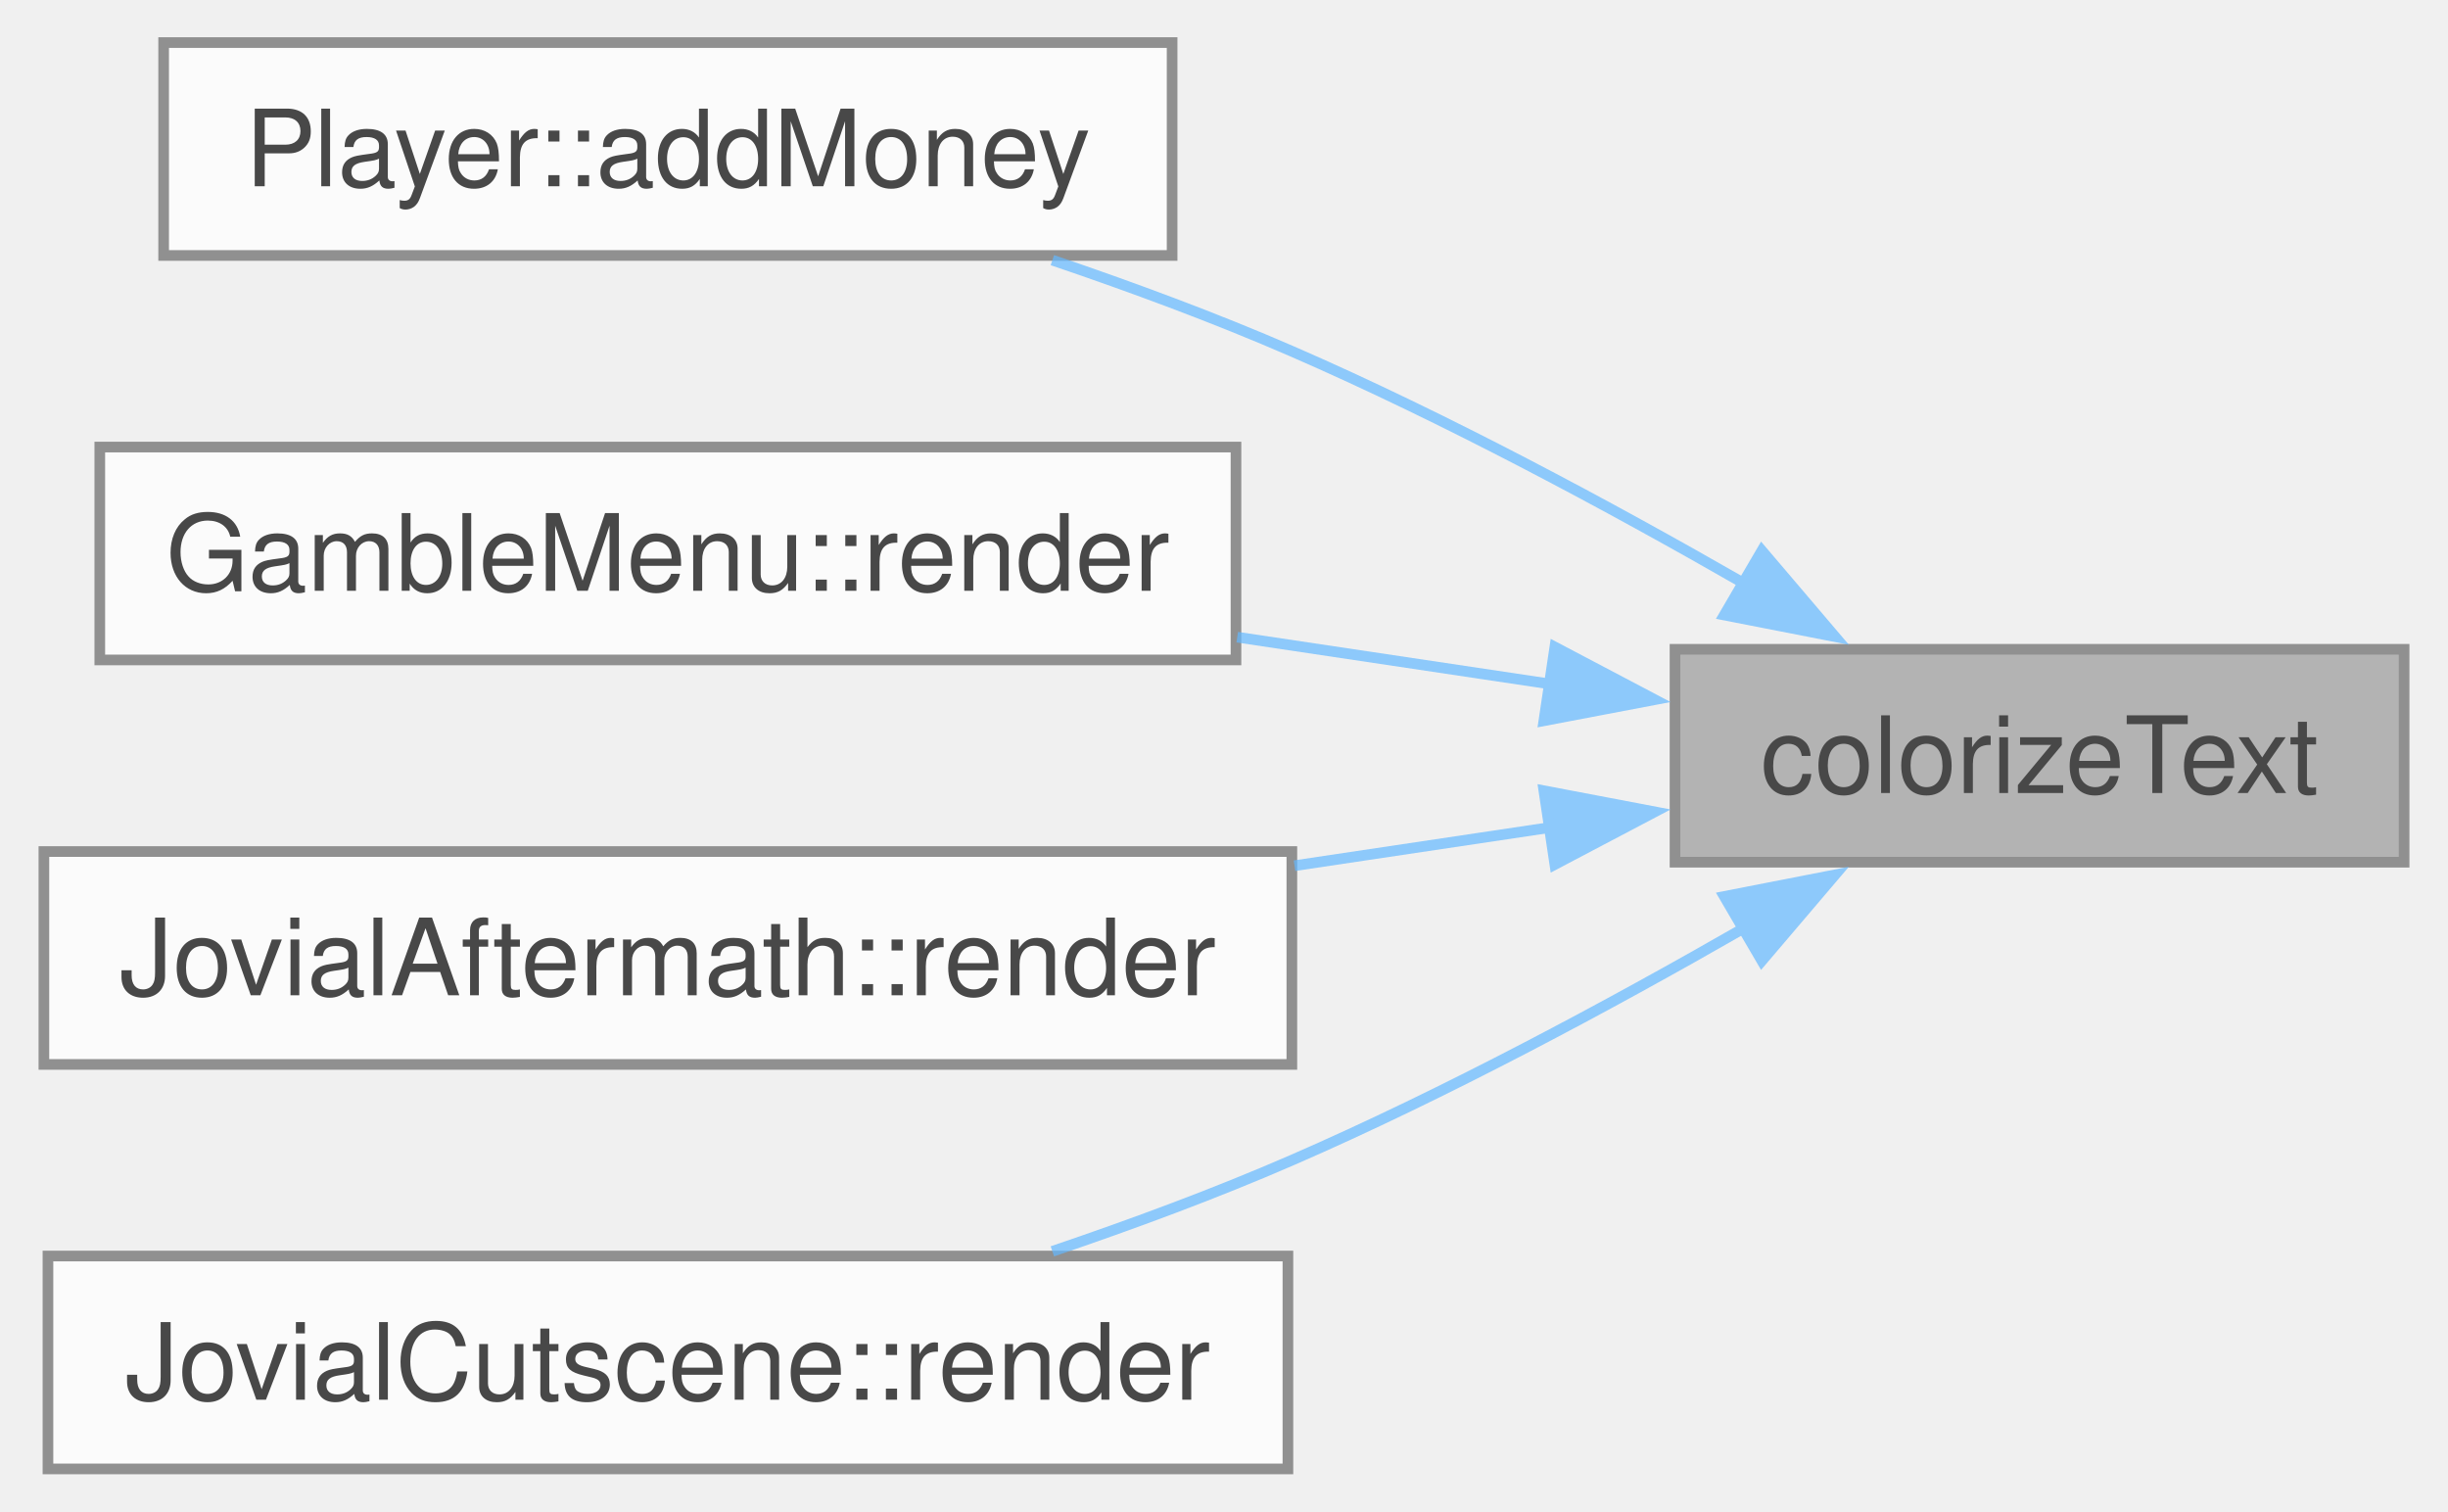
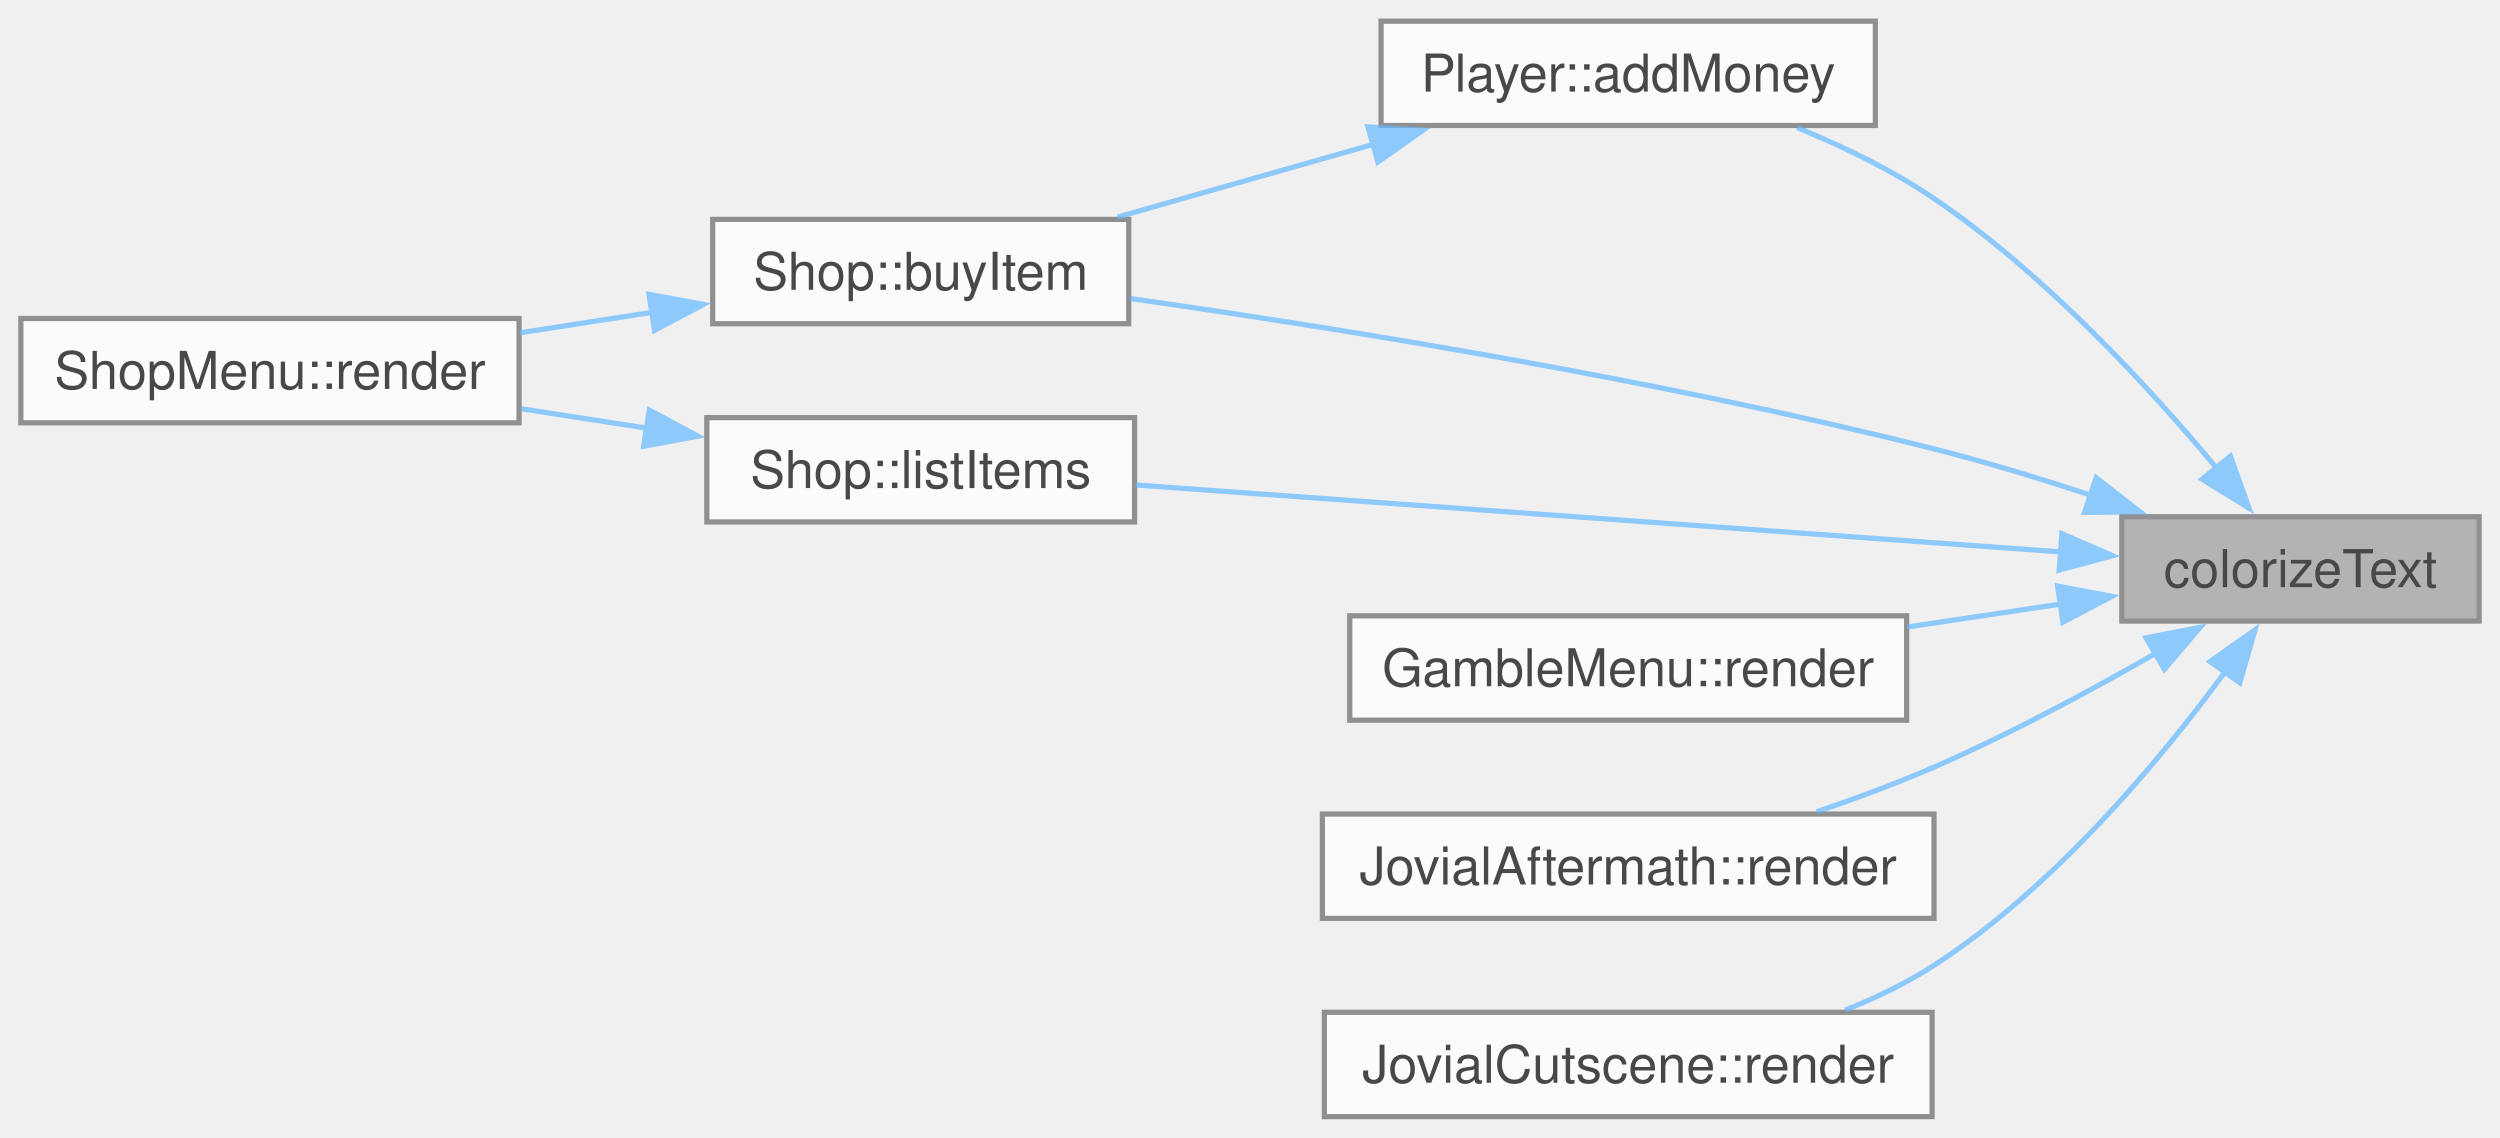
- <svg xmlns="http://www.w3.org/2000/svg" xmlns:xlink="http://www.w3.org/1999/xlink" width="230pt" height="142pt" viewBox="0.00 0.00 229.75 142.00">
+ <svg xmlns="http://www.w3.org/2000/svg" xmlns:xlink="http://www.w3.org/1999/xlink" width="479pt" height="218pt" viewBox="0.00 0.00 479.25 218.00">
  <svg id="main" version="1.1" xml:space="preserve">
    <style type="text/css">
.node, .edge {opacity: 0.7;}
.node.selected, .edge.selected {opacity: 1;}
.edge:hover path { stroke: red; }
.edge:hover polygon { stroke: red; fill: red; }
</style>
    <svg id="graph" class="graph">
-       <g id="graph0" class="graph" transform="scale(1 1) rotate(0) translate(4 138)">
+       <g id="graph0" class="graph" transform="scale(1 1) rotate(0) translate(4 214)">
        <g id="Node000001" class="node">
          <g id="a_Node000001">
            <a xlink:title="Colors text.">
-               <polygon fill="#999999" stroke="#666666" points="221.75,-77 153.25,-77 153.25,-57 221.75,-57 221.75,-77" />
-               <text text-anchor="middle" x="187.5" y="-63.5" font-family="Helvetica,sans-Serif" font-size="10.00">colorizeText</text>
+               <polygon fill="#999999" stroke="#666666" points="471.25,-115 402.75,-115 402.75,-95 471.25,-95 471.25,-115" />
+               <text text-anchor="middle" x="437" y="-101.5" font-family="Helvetica,sans-Serif" font-size="10.00">colorizeText</text>
            </a>
          </g>
        </g>
        <g id="Node000002" class="node">
          <g id="a_Node000002">
            <a xlink:href="class_player.html#a86ad66429e7bf8ef4640bac1d0f3476f" target="_top" xlink:title=" ">
-               <polygon fill="white" stroke="#666666" points="106,-134 11.25,-134 11.25,-114 106,-114 106,-134" />
-               <text text-anchor="middle" x="58.62" y="-120.5" font-family="Helvetica,sans-Serif" font-size="10.00">Player::addMoney</text>
+               <polygon fill="white" stroke="#666666" points="355.5,-210 260.75,-210 260.75,-190 355.5,-190 355.5,-210" />
+               <text text-anchor="middle" x="308.12" y="-196.5" font-family="Helvetica,sans-Serif" font-size="10.00">Player::addMoney</text>
            </a>
          </g>
        </g>
        <g id="edge1_Node000001_Node000002" class="edge">
          <g id="a_edge1_Node000001_Node000002">
            <a xlink:title=" ">
-               <path fill="none" stroke="#63b8ff" d="M159.73,-83.19C147.11,-90.43 131.69,-98.72 117.25,-105 110.1,-108.11 102.27,-111.01 94.75,-113.56" />
-               <polygon fill="#63b8ff" stroke="#63b8ff" points="161.41,-86.26 168.28,-78.19 157.88,-80.22 161.41,-86.26" />
+               <path fill="none" stroke="#63b8ff" d="M420.96,-124.27C407.97,-139.89 387.99,-161.59 366.75,-176 358.77,-181.42 349.37,-185.97 340.51,-189.6" />
+               <polygon fill="#63b8ff" stroke="#63b8ff" points="423.57,-126.61 427.14,-116.63 418.13,-122.2 423.57,-126.61" />
            </a>
          </g>
        </g>
        <g id="Node000003" class="node">
          <g id="a_Node000003">
-             <a xlink:href="class_gamble_menu.html#a16377eb3720ba932d95c302ff8212372" target="_top" xlink:title=" ">
-               <polygon fill="white" stroke="#666666" points="112,-96 5.25,-96 5.25,-76 112,-76 112,-96" />
-               <text text-anchor="middle" x="58.62" y="-82.5" font-family="Helvetica,sans-Serif" font-size="10.00">GambleMenu::render</text>
+             <a xlink:href="class_shop.html#a6c1a27422ecdd1a5248f156f1355632b" target="_top" xlink:title="Buy an item from the shop.">
+               <polygon fill="white" stroke="#666666" points="212.38,-172 132.62,-172 132.62,-152 212.38,-152 212.38,-172" />
+               <text text-anchor="middle" x="172.5" y="-158.5" font-family="Helvetica,sans-Serif" font-size="10.00">Shop::buyItem</text>
            </a>
          </g>
        </g>
-         <g id="edge2_Node000001_Node000003" class="edge">
-           <g id="a_edge2_Node000001_Node000003">
+         <g id="edge4_Node000001_Node000003" class="edge">
+           <g id="a_edge4_Node000001_Node000003">
            <a xlink:title=" ">
-               <path fill="none" stroke="#63b8ff" d="M141.58,-73.73C132.05,-75.15 121.91,-76.67 112.12,-78.14" />
-               <polygon fill="#63b8ff" stroke="#63b8ff" points="141.96,-77.21 151.34,-72.27 140.93,-70.29 141.96,-77.21" />
+               <path fill="none" stroke="#63b8ff" d="M396.98,-119.07C387.19,-122.29 376.66,-125.5 366.75,-128 314.07,-141.31 252.02,-151.23 212.72,-156.82" />
+               <polygon fill="#63b8ff" stroke="#63b8ff" points="397.85,-122.47 406.21,-115.95 395.61,-115.84 397.85,-122.47" />
+             </a>
+           </g>
+         </g>
+         <g id="Node000005" class="node">
+           <g id="a_Node000005">
+             <a xlink:href="class_shop.html#ac213488671e8d976d97c3530e691fd44" target="_top" xlink:title=" ">
+               <polygon fill="white" stroke="#666666" points="213.5,-134 131.5,-134 131.5,-114 213.5,-114 213.5,-134" />
+               <text text-anchor="middle" x="172.5" y="-120.5" font-family="Helvetica,sans-Serif" font-size="10.00">Shop::listItems</text>
+             </a>
+           </g>
+         </g>
+         <g id="edge5_Node000001_Node000005" class="edge">
+           <g id="a_edge5_Node000001_Node000005">
+             <a xlink:title=" ">
+               <path fill="none" stroke="#63b8ff" d="M391.11,-108.25C341.26,-111.86 261.54,-117.63 213.68,-121.09" />
+               <polygon fill="#63b8ff" stroke="#63b8ff" points="391.26,-111.75 400.98,-107.53 390.75,-104.77 391.26,-111.75" />
+             </a>
+           </g>
+         </g>
+         <g id="Node000006" class="node">
+           <g id="a_Node000006">
+             <a xlink:href="class_gamble_menu.html#a16377eb3720ba932d95c302ff8212372" target="_top" xlink:title=" ">
+               <polygon fill="white" stroke="#666666" points="361.5,-96 254.75,-96 254.75,-76 361.5,-76 361.5,-96" />
+               <text text-anchor="middle" x="308.12" y="-82.5" font-family="Helvetica,sans-Serif" font-size="10.00">GambleMenu::render</text>
+             </a>
+           </g>
+         </g>
+         <g id="edge7_Node000001_Node000006" class="edge">
+           <g id="a_edge7_Node000001_Node000006">
+             <a xlink:title=" ">
+               <path fill="none" stroke="#63b8ff" d="M391.08,-98.27C381.55,-96.85 371.41,-95.33 361.62,-93.86" />
+               <polygon fill="#63b8ff" stroke="#63b8ff" points="390.43,-101.71 400.84,-99.73 391.46,-94.79 390.43,-101.71" />
+             </a>
+           </g>
+         </g>
+         <g id="Node000007" class="node">
+           <g id="a_Node000007">
+             <a xlink:href="class_jovial_aftermath.html#aaef00027bea6a3124e46ee2221733819" target="_top" xlink:title=" ">
+               <polygon fill="white" stroke="#666666" points="366.75,-58 249.5,-58 249.5,-38 366.75,-38 366.75,-58" />
+               <text text-anchor="middle" x="308.12" y="-44.5" font-family="Helvetica,sans-Serif" font-size="10.00">JovialAftermath::render</text>
+             </a>
+           </g>
+         </g>
+         <g id="edge8_Node000001_Node000007" class="edge">
+           <g id="a_edge8_Node000001_Node000007">
+             <a xlink:title=" ">
+               <path fill="none" stroke="#63b8ff" d="M409.23,-88.81C396.61,-81.57 381.19,-73.28 366.75,-67 359.6,-63.89 351.77,-60.99 344.25,-58.44" />
+               <polygon fill="#63b8ff" stroke="#63b8ff" points="407.38,-91.78 417.78,-93.81 410.91,-85.74 407.38,-91.78" />
+             </a>
+           </g>
+         </g>
+         <g id="Node000008" class="node">
+           <g id="a_Node000008">
+             <a xlink:href="class_jovial_cutscene.html#a04bec76f83a74d9dd634c4cbf36038dd" target="_top" xlink:title=" ">
+               <polygon fill="white" stroke="#666666" points="366.38,-20 249.88,-20 249.88,0 366.38,0 366.38,-20" />
+               <text text-anchor="middle" x="308.12" y="-6.5" font-family="Helvetica,sans-Serif" font-size="10.00">JovialCutscene::render</text>
+             </a>
+           </g>
+         </g>
+         <g id="edge9_Node000001_Node000008" class="edge">
+           <g id="a_edge9_Node000001_Node000008">
+             <a xlink:title=" ">
+               <path fill="none" stroke="#63b8ff" d="M422.72,-85.48C410.14,-68.36 389.79,-43.94 366.75,-29 361.53,-25.62 355.66,-22.79 349.71,-20.43" />
+               <polygon fill="#63b8ff" stroke="#63b8ff" points="419.67,-87.23 428.31,-93.35 425.37,-83.17 419.67,-87.23" />
+             </a>
+           </g>
+         </g>
+         <g id="edge2_Node000002_Node000003" class="edge">
+           <g id="a_edge2_Node000002_Node000003">
+             <a xlink:title=" ">
+               <path fill="none" stroke="#63b8ff" d="M259.38,-186.42C243.21,-181.82 225.42,-176.77 210.25,-172.45" />
+               <polygon fill="#63b8ff" stroke="#63b8ff" points="258.23,-189.73 268.8,-189.1 260.14,-183 258.23,-189.73" />
            </a>
          </g>
        </g>
        <g id="Node000004" class="node">
          <g id="a_Node000004">
-             <a xlink:href="class_jovial_aftermath.html#aaef00027bea6a3124e46ee2221733819" target="_top" xlink:title=" ">
-               <polygon fill="white" stroke="#666666" points="117.25,-58 0,-58 0,-38 117.25,-38 117.25,-58" />
-               <text text-anchor="middle" x="58.62" y="-44.5" font-family="Helvetica,sans-Serif" font-size="10.00">JovialAftermath::render</text>
+             <a xlink:href="class_shop_menu.html#a06bcda13b56991f97aca332030008a86" target="_top" xlink:title=" ">
+               <polygon fill="white" stroke="#666666" points="95.5,-153 0,-153 0,-133 95.5,-133 95.5,-153" />
+               <text text-anchor="middle" x="47.75" y="-139.5" font-family="Helvetica,sans-Serif" font-size="10.00">ShopMenu::render</text>
            </a>
          </g>
        </g>
-         <g id="edge3_Node000001_Node000004" class="edge">
-           <g id="a_edge3_Node000001_Node000004">
+         <g id="edge3_Node000003_Node000004" class="edge">
+           <g id="a_edge3_Node000003_Node000004">
            <a xlink:title=" ">
-               <path fill="none" stroke="#63b8ff" d="M141.71,-60.29C133.88,-59.12 125.63,-57.88 117.5,-56.67" />
-               <polygon fill="#63b8ff" stroke="#63b8ff" points="140.93,-63.71 151.34,-61.73 141.96,-56.79 140.93,-63.71" />
+               <path fill="none" stroke="#63b8ff" d="M121.11,-154.2C112.7,-152.9 104.02,-151.55 95.71,-150.27" />
+               <polygon fill="#63b8ff" stroke="#63b8ff" points="120.41,-157.63 130.83,-155.7 121.48,-150.72 120.41,-157.63" />
            </a>
          </g>
        </g>
-         <g id="Node000005" class="node">
-           <g id="a_Node000005">
-             <a xlink:href="class_jovial_cutscene.html#a04bec76f83a74d9dd634c4cbf36038dd" target="_top" xlink:title=" ">
-               <polygon fill="white" stroke="#666666" points="116.88,-20 0.38,-20 0.38,0 116.88,0 116.88,-20" />
-               <text text-anchor="middle" x="58.62" y="-6.5" font-family="Helvetica,sans-Serif" font-size="10.00">JovialCutscene::render</text>
-             </a>
-           </g>
-         </g>
-         <g id="edge4_Node000001_Node000005" class="edge">
-           <g id="a_edge4_Node000001_Node000005">
+         <g id="edge6_Node000005_Node000004" class="edge">
+           <g id="a_edge6_Node000005_Node000004">
            <a xlink:title=" ">
-               <path fill="none" stroke="#63b8ff" d="M159.73,-50.81C147.11,-43.57 131.69,-35.28 117.25,-29 110.1,-25.89 102.27,-22.99 94.75,-20.44" />
-               <polygon fill="#63b8ff" stroke="#63b8ff" points="157.88,-53.78 168.28,-55.81 161.41,-47.74 157.88,-53.78" />
+               <path fill="none" stroke="#63b8ff" d="M120.14,-131.95C112.1,-133.19 103.81,-134.48 95.86,-135.71" />
+               <polygon fill="#63b8ff" stroke="#63b8ff" points="120.46,-135.44 129.81,-130.45 119.39,-128.52 120.46,-135.44" />
            </a>
          </g>
        </g>
      </g>
    </svg>
  </svg>
  <style type="text/css">

[data-mouse-over-selected='false'] { opacity: 0.7; }
[data-mouse-over-selected='true']  { opacity: 1.0; }

</style>
</svg>
